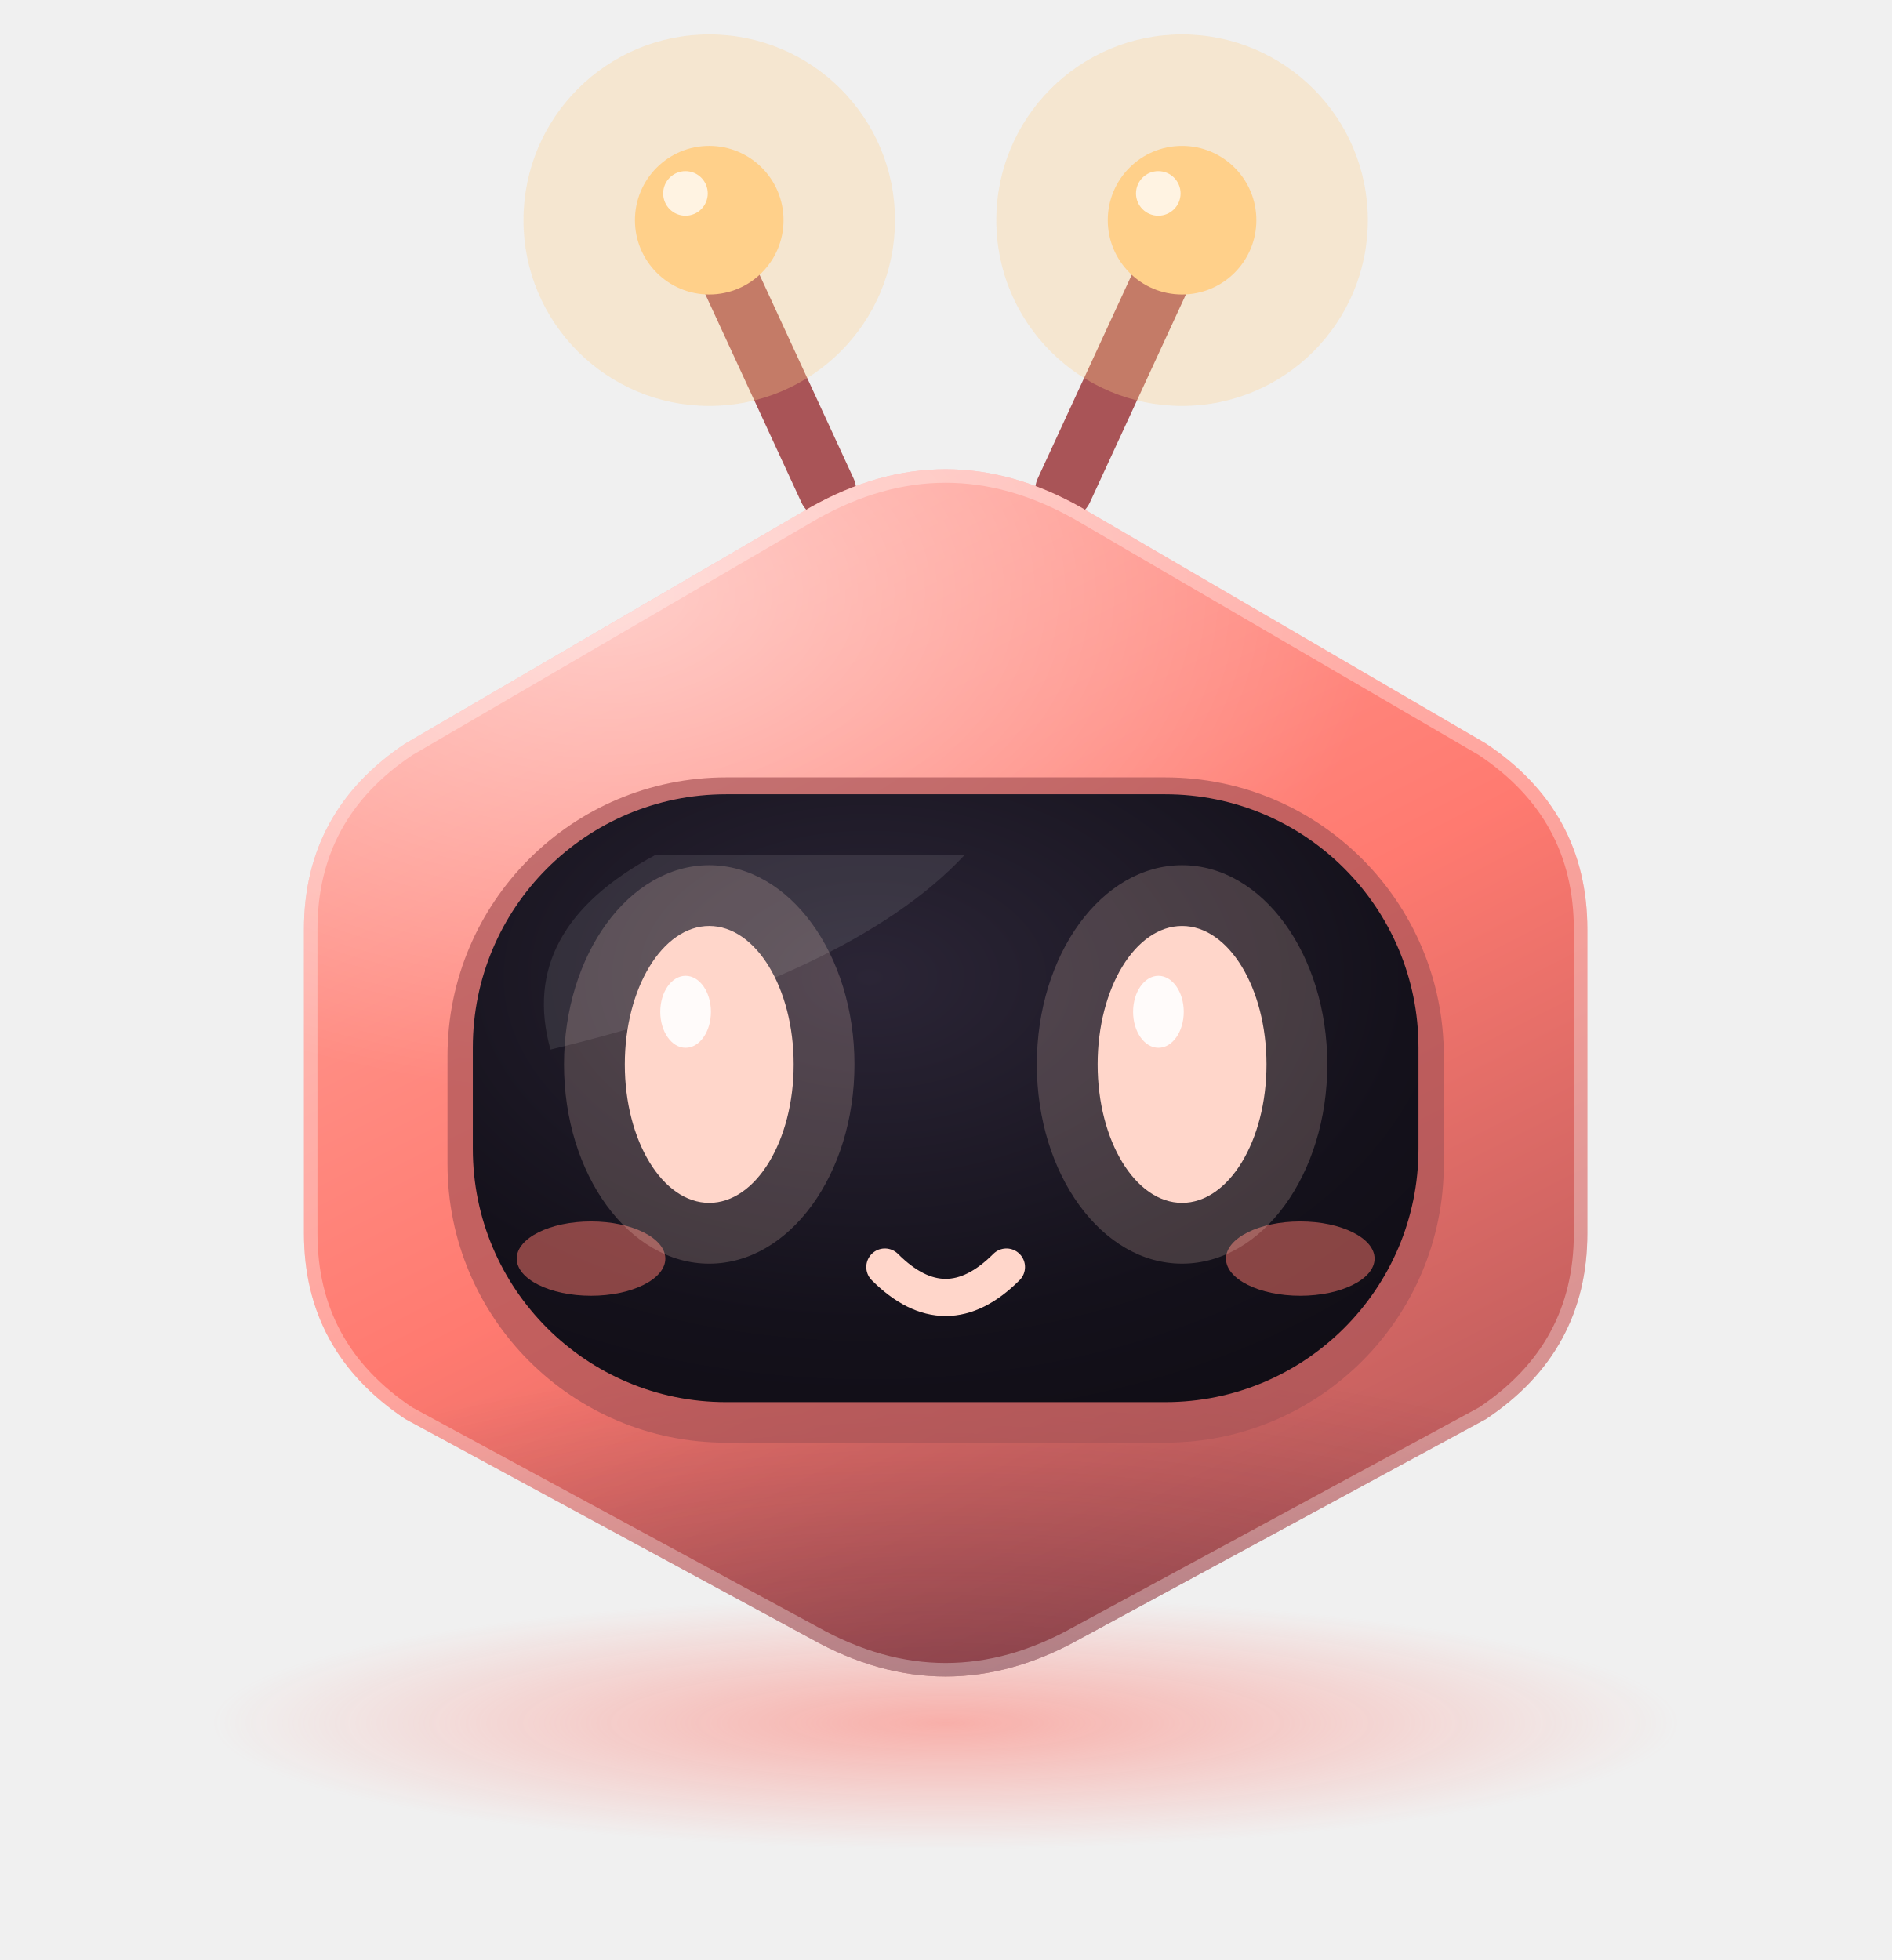
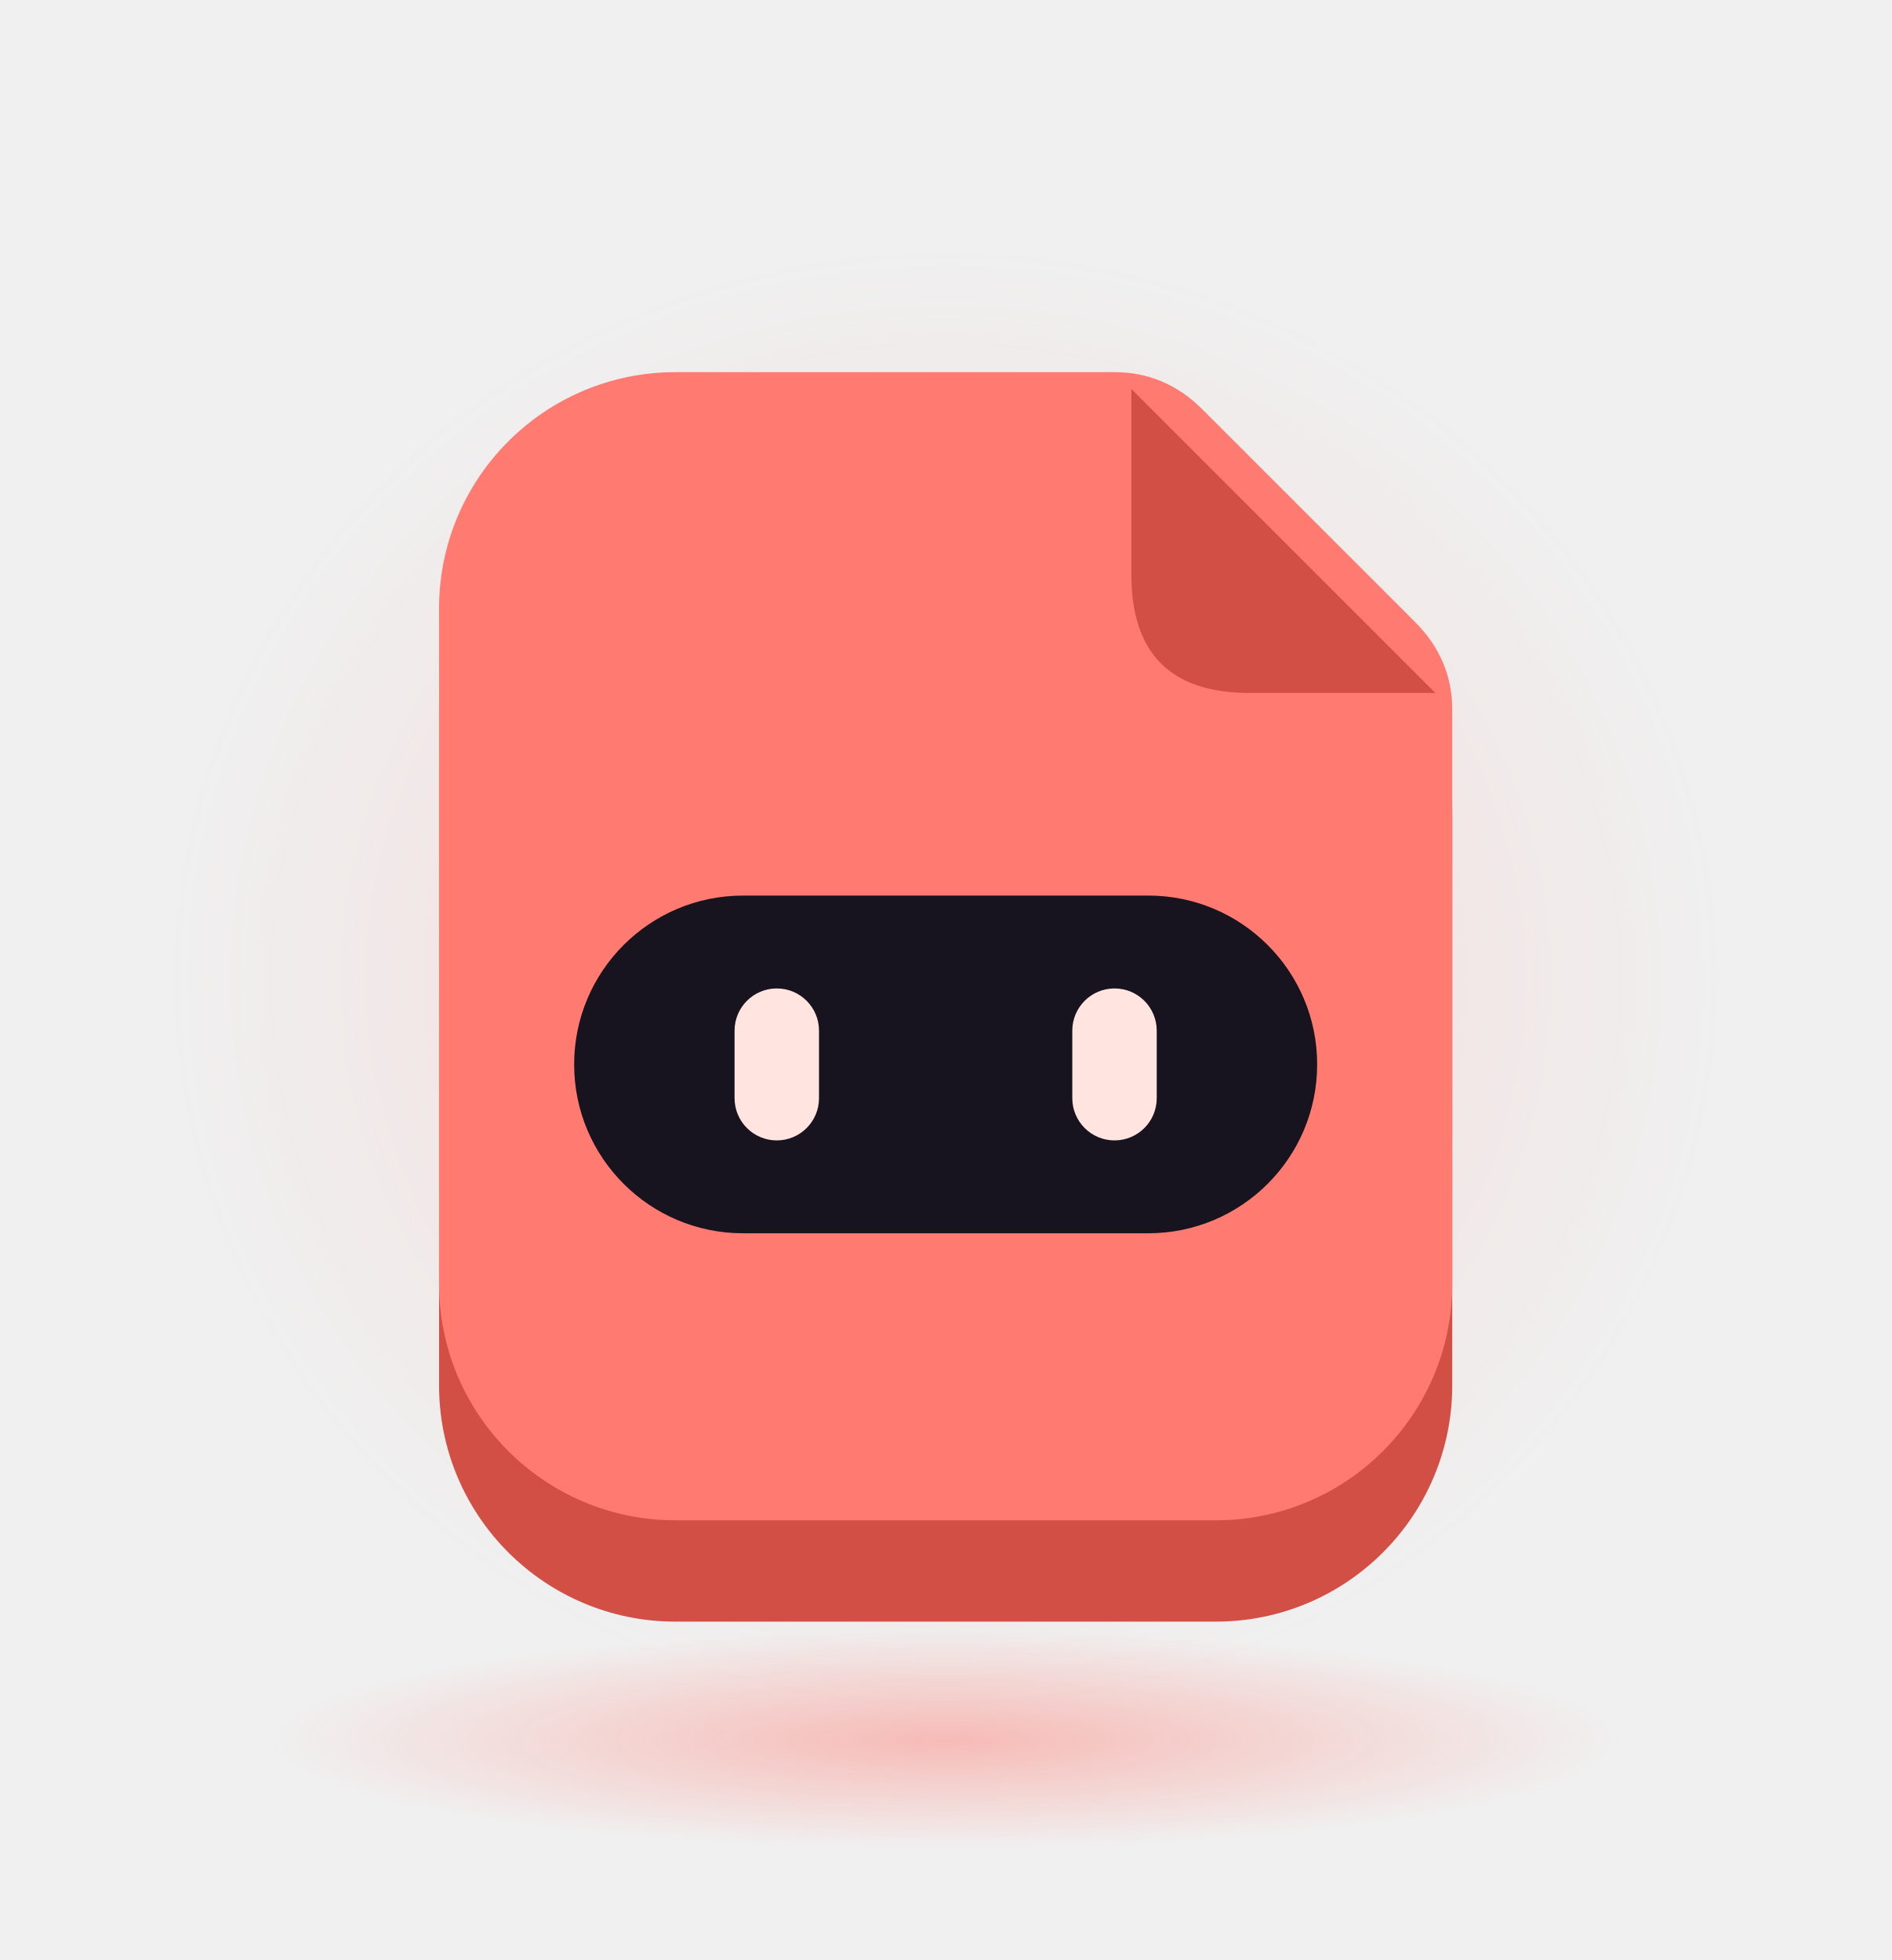
<svg xmlns="http://www.w3.org/2000/svg" viewBox="-6 -6 112 116" width="494" height="512">
  <style>
.saya-float{animation:saya-bob 3.6s ease-in-out infinite}
- .saya-antenna,.saya-hand{transform-box:fill-box;transform-origin:50% 100%}
- .saya-antenna{animation:saya-sway 4.2s ease-in-out infinite}
- .saya-hand-l{animation:saya-hand 3.6s ease-in-out infinite}
- .saya-hand-r{animation:saya-hand 3.6s ease-in-out infinite reverse}
.mascot-eyes{transform-box:fill-box;transform-origin:center;animation:saya-blink 5.6s infinite}
.saya-halo{animation:saya-halo 1.8s ease-in-out infinite}
.saya-shadow{transform-box:fill-box;transform-origin:center;animation:saya-pool 3.6s ease-in-out infinite}
.saya-prism{animation:saya-prism 9s linear infinite}
.saya-spark{transform-box:fill-box;transform-origin:center;animation:saya-spark 2.4s ease-in-out infinite}
.saya-spark:nth-of-type(2){animation-delay:.8s}.saya-spark:nth-of-type(3){animation-delay:1.6s}.saya-spark:nth-of-type(4){animation-delay:1.2s}
@keyframes saya-bob{0%,100%{transform:translateY(0)}50%{transform:translateY(-5px)}}
- @keyframes saya-sway{0%,100%{transform:rotate(-5deg)}50%{transform:rotate(6deg)}}
- @keyframes saya-hand{0%,100%{transform:translateY(0)}50%{transform:translateY(-4px)}}
@keyframes saya-blink{0%,45%,49%,100%{transform:scaleY(1)}47%{transform:scaleY(.08)}}
@keyframes saya-halo{0%,100%{opacity:.32}50%{opacity:.12}}
@keyframes saya-pool{0%,100%{transform:scaleX(1);opacity:1}50%{transform:scaleX(.82);opacity:.6}}
@keyframes saya-prism{to{filter:hue-rotate(360deg)}}
@keyframes saya-spark{0%,100%{opacity:0;transform:scale(.4)}50%{opacity:1;transform:scale(1) rotate(45deg)}}
@media (prefers-reduced-motion:reduce){*{animation:none!important}}</style>
  <defs>
-     <linearGradient id="miso-R0s" x1="0.2" y1="0" x2="0.75" y2="1">
-       <stop offset="0" stop-color="#ffa49b" />
-       <stop offset="0.52" stop-color="#ff7a70" />
-       <stop offset="1" stop-color="#b3585a" />
-     </linearGradient>
-     <radialGradient id="miso-R0h">
-       <stop offset="0" stop-color="#fff" stop-opacity="0.5" />
-       <stop offset="1" stop-color="#fff" stop-opacity="0" />
-     </radialGradient>
-     <radialGradient id="miso-R0d">
-       <stop offset="0" stop-color="#190b26" stop-opacity="0.5" />
-       <stop offset="1" stop-color="#190b26" stop-opacity="0" />
-     </radialGradient>
-     <radialGradient id="miso-R0v" cx="0.42" cy="0.3" r="0.95">
-       <stop offset="0" stop-color="#2b2536" />
-       <stop offset="0.6" stop-color="#14111b" />
-       <stop offset="1" stop-color="#0e0b12" />
-     </radialGradient>
    <radialGradient id="miso-R0g">
-       <stop offset="0" stop-color="#ff7a70" stop-opacity="0.55" />
+       <stop offset="0" stop-color="#ff7a70" stop-opacity="0.7" />
      <stop offset="1" stop-color="#ff7a70" stop-opacity="0" />
    </radialGradient>
-     <clipPath id="miso-R0c">
-       <path d="M42 24Q50 19.5 58 24L82 38Q88 42 88 49V67Q88 74 82 78L58 91Q50 95.5 42 91L18 78Q12 74 12 67V49Q12 42 18 38Z" />
-     </clipPath>
+     <radialGradient id="miso-R0s">
+       <stop offset="0" stop-color="#ff7a70" stop-opacity="0.45" />
+       <stop offset="1" stop-color="#ff7a70" stop-opacity="0" />
+     </radialGradient>
  </defs>
  <g class="saya-float">
-     <ellipse class="saya-shadow" cx="50" cy="96" rx="44" ry="7.5" fill="url(#miso-R0g)" />
+     <ellipse class="saya-shadow" cx="50" cy="97" rx="40" ry="6.5" fill="url(#miso-R0s)" />
    <g class="saya-head">
-       <g class="saya-antenna">
+       <ellipse class="saya-halo" opacity="0.32" cx="50" cy="52" rx="46" ry="44" fill="url(#miso-R0g)" />
+       <path d="M34 16H60Q63 16 65.2 18.2L77.8 30.8Q80 33 80 36V70A14 14 0 0 1 66 84H34A14 14 0 0 1 20 70V30A14 14 0 0 1 34 16Z" fill="#d24f46" transform="translate(0 6)" />
+       <path d="M34 16H60Q63 16 65.2 18.2L77.8 30.8Q80 33 80 36V70A14 14 0 0 1 66 84H34A14 14 0 0 1 20 70V30A14 14 0 0 1 34 16Z" fill="#ff7a70" />
+       <path d="M61 17V28Q61 35 68 35H79Z" fill="#d24f46" />
+       <rect x="28" y="47" width="44" height="20" rx="10" fill="#17141f" />
+       <g class="mascot-eyes">
        <g>
-           <path d="M43 23L37 10M57 23L63 10" stroke="#a95457" stroke-width="3.4" stroke-linecap="round" fill="none" />
-           <g>
-             <circle class="saya-halo" opacity="0.32" cx="36" cy="7" r="11" fill="#ffd08a" />
-             <circle class="saya-lamp" fill="#ffd08a" cx="36" cy="7" r="4.4" />
-             <circle cx="34.592" cy="5.416" r="1.32" fill="#fff" opacity="0.75" />
-           </g>
-           <g>
-             <circle class="saya-halo" opacity="0.32" cx="64" cy="7" r="11" fill="#ffd08a" />
-             <circle class="saya-lamp" fill="#ffd08a" cx="64" cy="7" r="4.4" />
-             <circle cx="62.592" cy="5.416" r="1.32" fill="#fff" opacity="0.75" />
-           </g>
+           <path d="M37.5 55a2.5 2.5 0 0 1 5 0v4a2.5 2.5 0 0 1 -5 0ZM57.5 55a2.5 2.5 0 0 1 5 0v4a2.5 2.5 0 0 1 -5 0Z" fill="#ffe4e0" />
        </g>
      </g>
-       <path d="M42 24Q50 19.5 58 24L82 38Q88 42 88 49V67Q88 74 82 78L58 91Q50 95.5 42 91L18 78Q12 74 12 67V49Q12 42 18 38Z" fill="url(#miso-R0s)" />
-       <g clip-path="url(#miso-R0c)">
-         <ellipse cx="30" cy="29" rx="46" ry="30" fill="url(#miso-R0h)" />
-         <ellipse cx="50" cy="104" rx="66" ry="30" fill="url(#miso-R0d)" />
-         <path d="M42 24Q50 19.5 58 24L82 38Q88 42 88 49V67Q88 74 82 78L58 91Q50 95.5 42 91L18 78Q12 74 12 67V49Q12 42 18 38Z" fill="none" stroke="#fff" stroke-opacity="0.32" stroke-width="1.6" />
-       </g>
-       <rect x="20.5" y="40" width="59" height="39.4" rx="16.5" fill="#a95457" opacity="0.7" />
-       <rect x="22" y="41" width="56" height="36" rx="15" fill="url(#miso-R0v)" />
-       <path d="M32.8 44.6H51.12Q44.4 51.8 26.6 56.12Q24.6 49 32.8 44.6Z" fill="#fff" opacity="0.1" />
-       <ellipse cx="29" cy="68.5" rx="4.4" ry="2.2" fill="#ff7a70" opacity="0.5" />
-       <ellipse cx="71" cy="68.5" rx="4.4" ry="2.2" fill="#ff7a70" opacity="0.5" />
-       <g class="mascot-eyes">
-         <g>
-           <ellipse cx="36" cy="57" rx="8.6" ry="11.8" fill="#ffd6ca" opacity="0.2" />
-           <ellipse cx="64" cy="57" rx="8.6" ry="11.8" fill="#ffd6ca" opacity="0.2" />
-           <ellipse cx="36" cy="57" rx="5" ry="8.2" fill="#ffd6ca" />
-           <ellipse cx="64" cy="57" rx="5" ry="8.2" fill="#ffd6ca" />
-           <ellipse cx="34.6" cy="53.884" rx="1.5" ry="2.132" fill="#fff" opacity="0.9" />
-           <ellipse cx="62.6" cy="53.884" rx="1.5" ry="2.132" fill="#fff" opacity="0.9" />
-         </g>
-       </g>
-       <path d="M46.4 69q3.6 3.6 7.2 0" fill="none" stroke="#ffd6ca" stroke-width="2.2" stroke-linecap="round" />
    </g>
  </g>
</svg>
